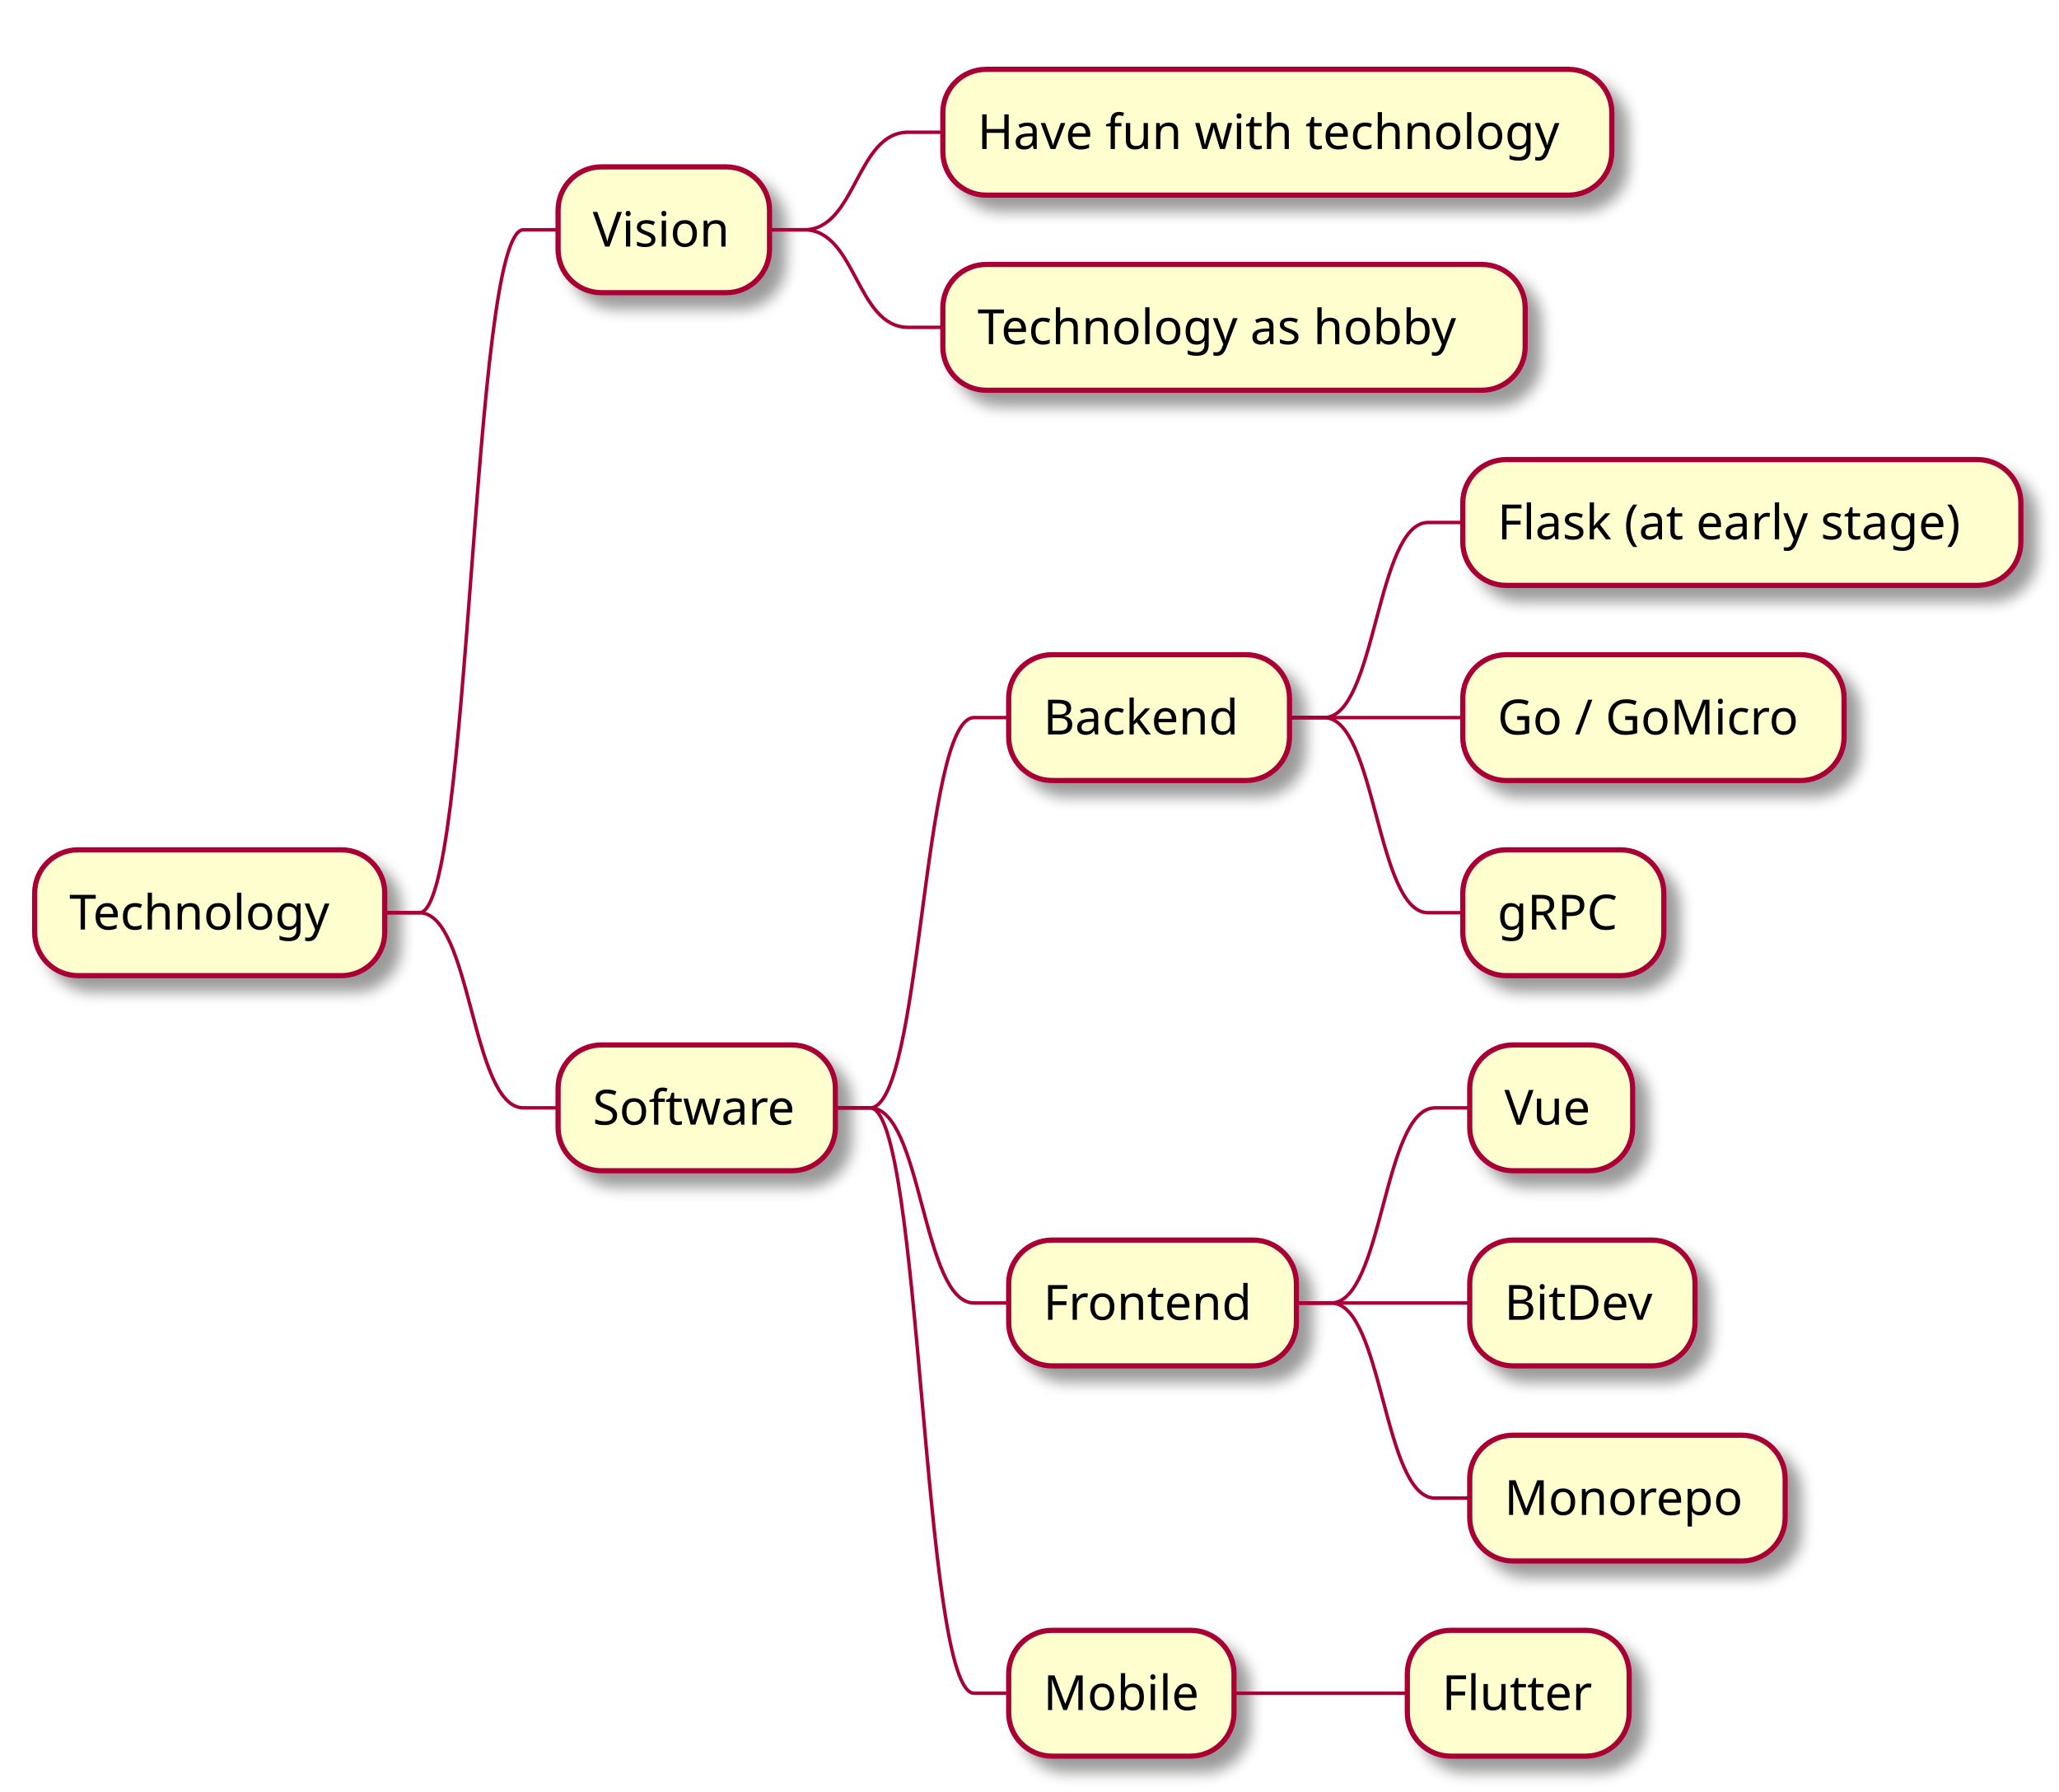
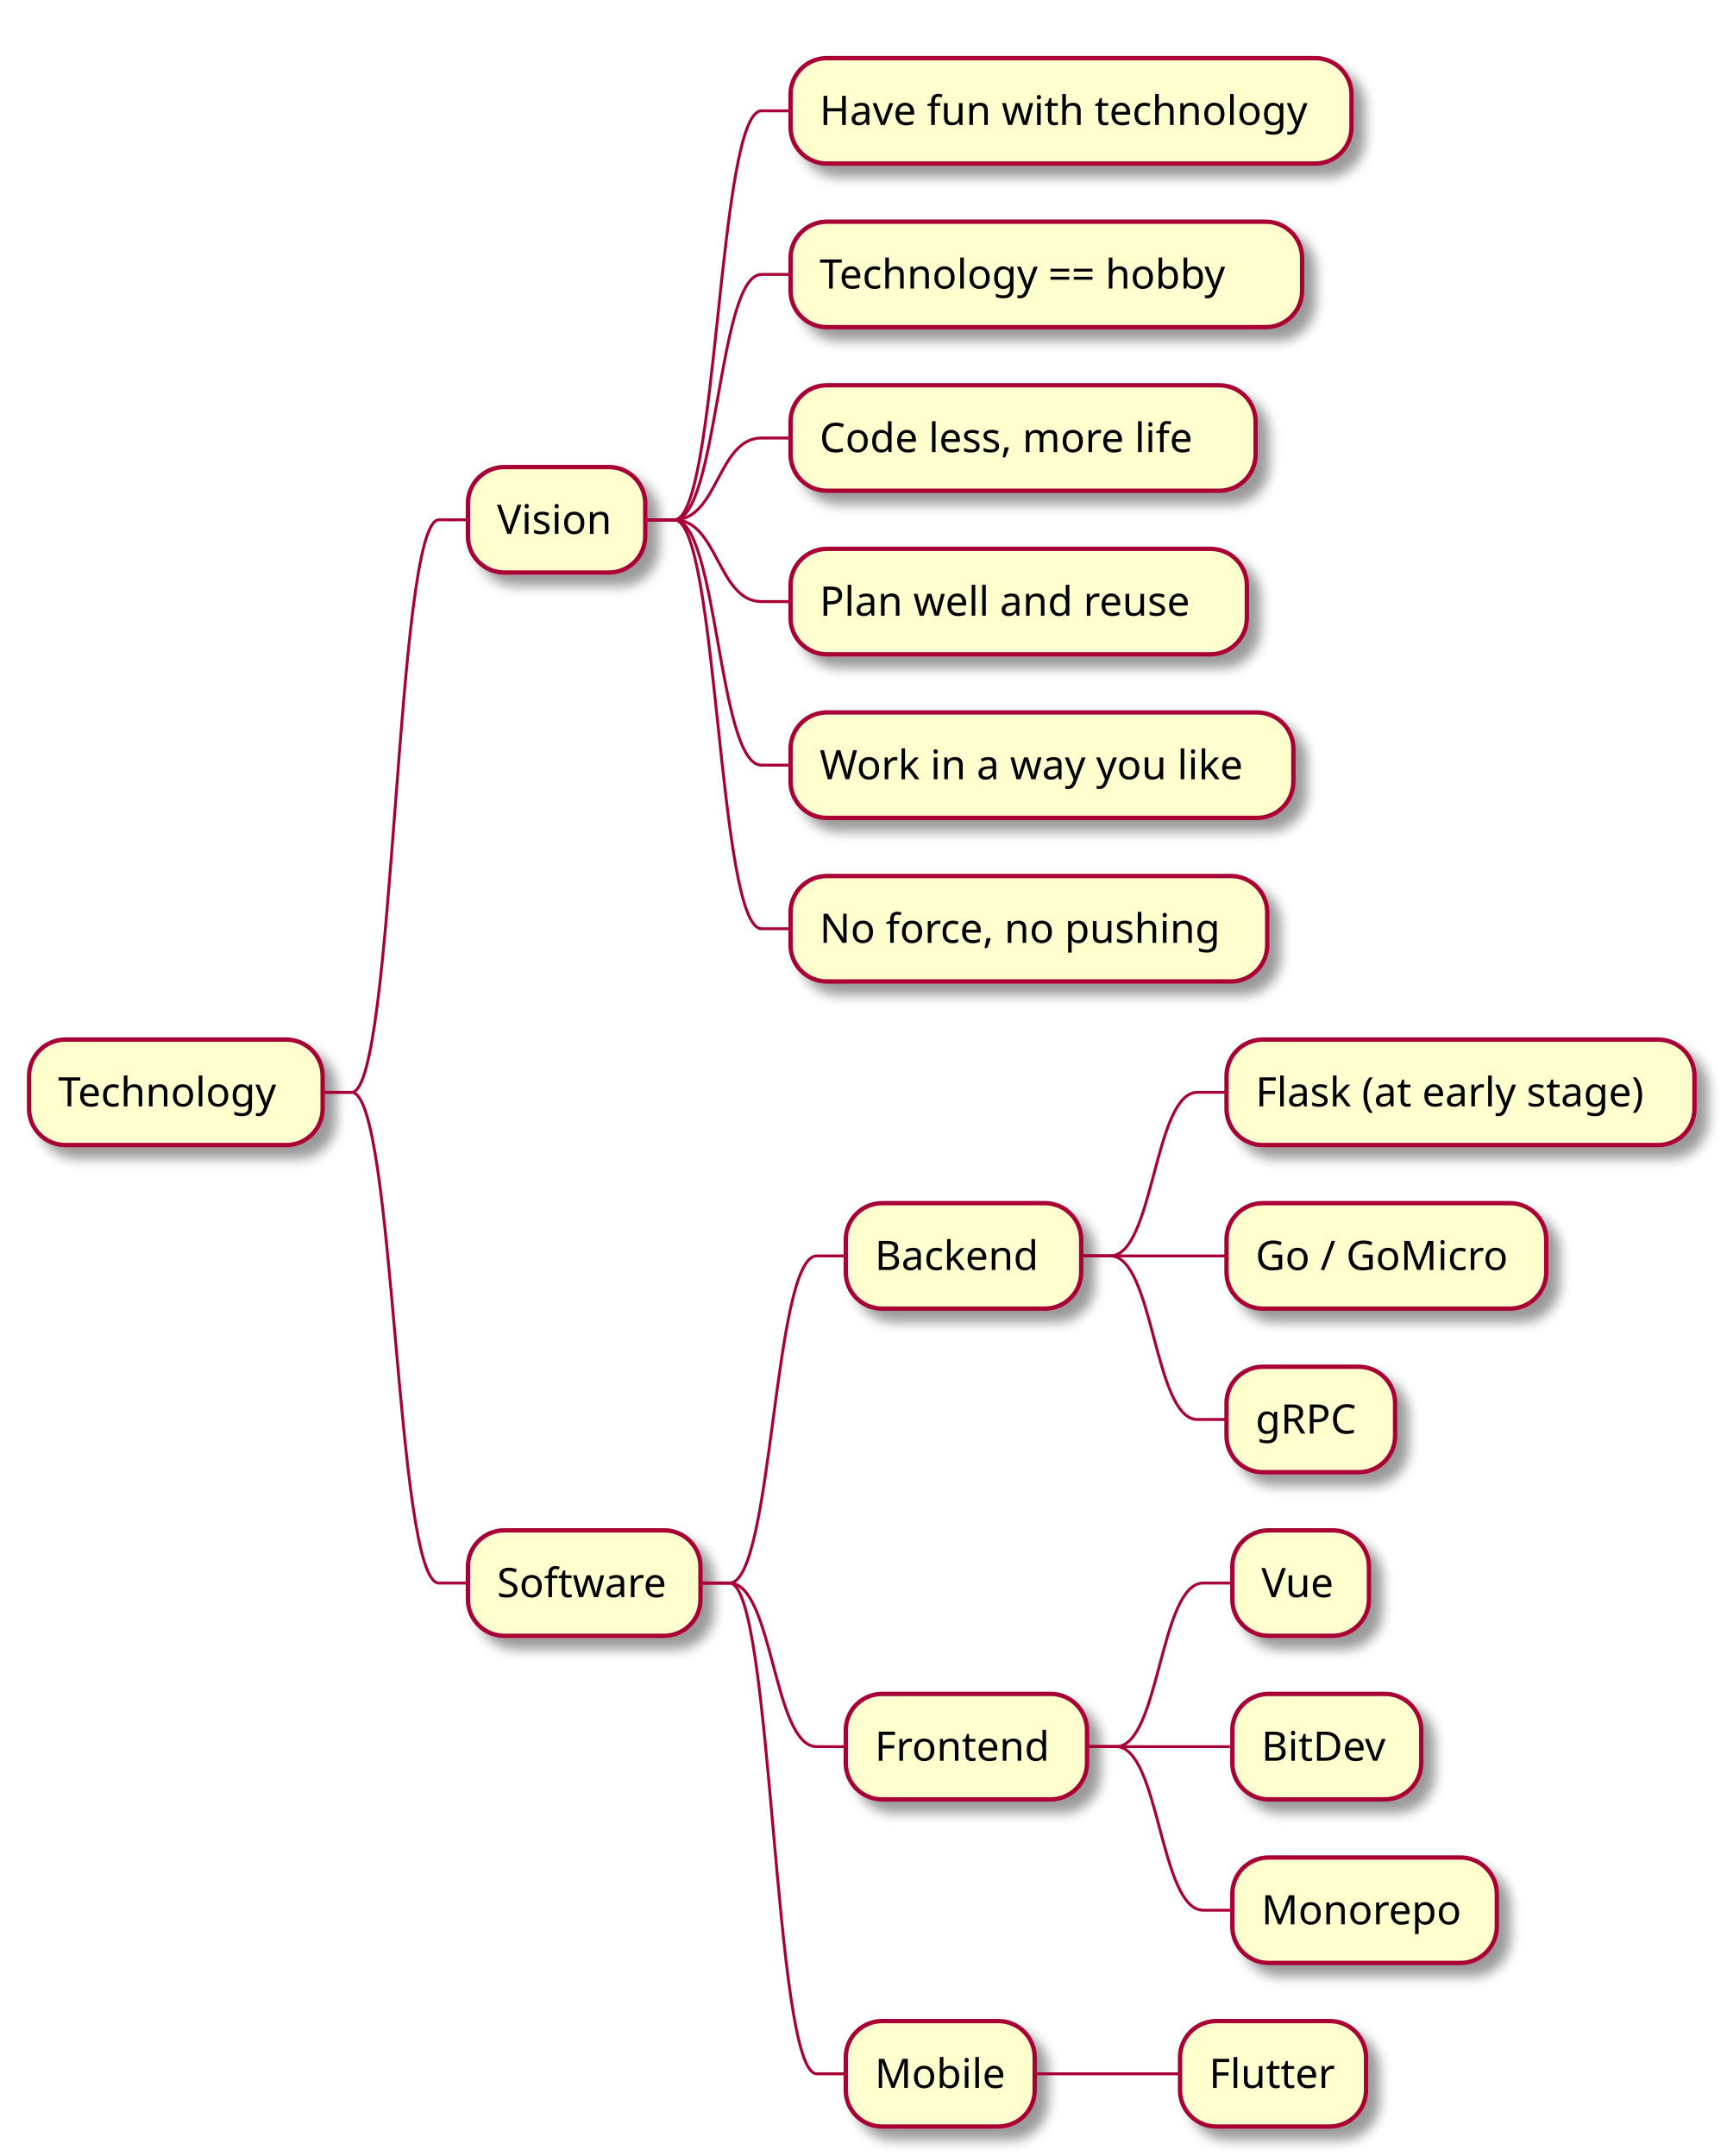
- <svg xmlns="http://www.w3.org/2000/svg" contentScriptType="application/ecmascript" contentStyleType="text/css" height="517px" preserveAspectRatio="none" style="width:594px;height:517px;" version="1.1" viewBox="0 0 594 517" width="594px" zoomAndPan="magnify">
+ <svg xmlns="http://www.w3.org/2000/svg" contentScriptType="application/ecmascript" contentStyleType="text/css" height="742px" preserveAspectRatio="none" style="width:594px;height:742px;" version="1.1" viewBox="0 0 594 742" width="594px" zoomAndPan="magnify">
  <defs>
-     <filter height="300%" id="f1lzwfn5irpi8v" width="300%" x="-1" y="-1">
+     <filter height="300%" id="f1gyzs8nagyz53" width="300%" x="-1" y="-1">
      <feGaussianBlur result="blurOut" stdDeviation="2.0" />
      <feColorMatrix in="blurOut" result="blurOut2" type="matrix" values="0 0 0 0 0 0 0 0 0 0 0 0 0 0 0 0 0 0 .4 0" />
      <feOffset dx="4.0" dy="4.0" in="blurOut2" result="blurOut3" />
      <feBlend in="SourceGraphic" in2="blurOut3" mode="normal" />
    </filter>
  </defs>
  <g>
-     <rect fill="#FEFECE" filter="url(#f1lzwfn5irpi8v)" height="36.297" rx="12.5" ry="12.5" style="stroke: #A80036; stroke-width: 1.5;" width="101" x="10" y="245.188" />
-     <text fill="#000000" font-family="sans-serif" font-size="14" lengthAdjust="spacingAndGlyphs" textLength="81" x="20" y="268.183">Technology</text>
-     <rect fill="#FEFECE" filter="url(#f1lzwfn5irpi8v)" height="36.297" rx="12.5" ry="12.5" style="stroke: #A80036; stroke-width: 1.5;" width="61" x="161" y="48.148" />
-     <text fill="#000000" font-family="sans-serif" font-size="14" lengthAdjust="spacingAndGlyphs" textLength="41" x="171" y="71.144">Vision</text>
-     <rect fill="#FEFECE" filter="url(#f1lzwfn5irpi8v)" height="36.297" rx="12.5" ry="12.5" style="stroke: #A80036; stroke-width: 1.5;" width="193" x="272" y="20" />
+     <rect fill="#FEFECE" filter="url(#f1gyzs8nagyz53)" height="36.297" rx="12.5" ry="12.5" style="stroke: #A80036; stroke-width: 1.5;" width="101" x="10" y="357.781" />
+     <text fill="#000000" font-family="sans-serif" font-size="14" lengthAdjust="spacingAndGlyphs" textLength="81" x="20" y="380.776">Technology</text>
+     <rect fill="#FEFECE" filter="url(#f1gyzs8nagyz53)" height="36.297" rx="12.5" ry="12.5" style="stroke: #A80036; stroke-width: 1.5;" width="61" x="161" y="160.742" />
+     <text fill="#000000" font-family="sans-serif" font-size="14" lengthAdjust="spacingAndGlyphs" textLength="41" x="171" y="183.737">Vision</text>
+     <rect fill="#FEFECE" filter="url(#f1gyzs8nagyz53)" height="36.297" rx="12.5" ry="12.5" style="stroke: #A80036; stroke-width: 1.5;" width="193" x="272" y="20" />
    <text fill="#000000" font-family="sans-serif" font-size="14" lengthAdjust="spacingAndGlyphs" textLength="173" x="282" y="42.995">Have fun with technology</text>
-     <path d="M222,66.297 L232,66.297 C247,66.297 247,38.148 262,38.148 L272,38.148 " fill="none" style="stroke: #A80036; stroke-width: 1.0;" />
-     <rect fill="#FEFECE" filter="url(#f1lzwfn5irpi8v)" height="36.297" rx="12.5" ry="12.5" style="stroke: #A80036; stroke-width: 1.5;" width="168" x="272" y="76.297" />
-     <text fill="#000000" font-family="sans-serif" font-size="14" lengthAdjust="spacingAndGlyphs" textLength="148" x="282" y="99.292">Technology as hobby</text>
-     <path d="M222,66.297 L232,66.297 C247,66.297 247,94.445 262,94.445 L272,94.445 " fill="none" style="stroke: #A80036; stroke-width: 1.0;" />
-     <path d="M111,263.336 L121,263.336 C136,263.336 136,66.297 151,66.297 L161,66.297 " fill="none" style="stroke: #A80036; stroke-width: 1.0;" />
-     <rect fill="#FEFECE" filter="url(#f1lzwfn5irpi8v)" height="36.297" rx="12.5" ry="12.5" style="stroke: #A80036; stroke-width: 1.5;" width="80" x="161" y="301.484" />
-     <text fill="#000000" font-family="sans-serif" font-size="14" lengthAdjust="spacingAndGlyphs" textLength="60" x="171" y="324.479">Software</text>
-     <rect fill="#FEFECE" filter="url(#f1lzwfn5irpi8v)" height="36.297" rx="12.5" ry="12.5" style="stroke: #A80036; stroke-width: 1.5;" width="81" x="291" y="188.891" />
-     <text fill="#000000" font-family="sans-serif" font-size="14" lengthAdjust="spacingAndGlyphs" textLength="61" x="301" y="211.886">Backend</text>
-     <rect fill="#FEFECE" filter="url(#f1lzwfn5irpi8v)" height="36.297" rx="12.5" ry="12.5" style="stroke: #A80036; stroke-width: 1.5;" width="161" x="422" y="132.594" />
-     <text fill="#000000" font-family="sans-serif" font-size="14" lengthAdjust="spacingAndGlyphs" textLength="141" x="432" y="155.589">Flask (at early stage)</text>
-     <path d="M372,207.039 L382,207.039 C397,207.039 397,150.742 412,150.742 L422,150.742 " fill="none" style="stroke: #A80036; stroke-width: 1.0;" />
-     <rect fill="#FEFECE" filter="url(#f1lzwfn5irpi8v)" height="36.297" rx="12.5" ry="12.5" style="stroke: #A80036; stroke-width: 1.5;" width="110" x="422" y="188.891" />
-     <text fill="#000000" font-family="sans-serif" font-size="14" lengthAdjust="spacingAndGlyphs" textLength="90" x="432" y="211.886">Go / GoMicro</text>
-     <path d="M372,207.039 L382,207.039 C397,207.039 397,207.039 412,207.039 L422,207.039 " fill="none" style="stroke: #A80036; stroke-width: 1.0;" />
-     <rect fill="#FEFECE" filter="url(#f1lzwfn5irpi8v)" height="36.297" rx="12.5" ry="12.5" style="stroke: #A80036; stroke-width: 1.5;" width="58" x="422" y="245.188" />
-     <text fill="#000000" font-family="sans-serif" font-size="14" lengthAdjust="spacingAndGlyphs" textLength="38" x="432" y="268.183">gRPC</text>
-     <path d="M372,207.039 L382,207.039 C397,207.039 397,263.336 412,263.336 L422,263.336 " fill="none" style="stroke: #A80036; stroke-width: 1.0;" />
-     <path d="M241,319.633 L251,319.633 C266,319.633 266,207.039 281,207.039 L291,207.039 " fill="none" style="stroke: #A80036; stroke-width: 1.0;" />
-     <rect fill="#FEFECE" filter="url(#f1lzwfn5irpi8v)" height="36.297" rx="12.5" ry="12.5" style="stroke: #A80036; stroke-width: 1.5;" width="83" x="291" y="357.781" />
-     <text fill="#000000" font-family="sans-serif" font-size="14" lengthAdjust="spacingAndGlyphs" textLength="63" x="301" y="380.776">Frontend</text>
-     <rect fill="#FEFECE" filter="url(#f1lzwfn5irpi8v)" height="36.297" rx="12.5" ry="12.5" style="stroke: #A80036; stroke-width: 1.5;" width="47" x="424" y="301.484" />
-     <text fill="#000000" font-family="sans-serif" font-size="14" lengthAdjust="spacingAndGlyphs" textLength="27" x="434" y="324.479">Vue</text>
-     <path d="M374,375.93 L384,375.93 C399,375.93 399,319.633 414,319.633 L424,319.633 " fill="none" style="stroke: #A80036; stroke-width: 1.0;" />
-     <rect fill="#FEFECE" filter="url(#f1lzwfn5irpi8v)" height="36.297" rx="12.5" ry="12.5" style="stroke: #A80036; stroke-width: 1.5;" width="65" x="424" y="357.781" />
-     <text fill="#000000" font-family="sans-serif" font-size="14" lengthAdjust="spacingAndGlyphs" textLength="45" x="434" y="380.776">BitDev</text>
-     <path d="M374,375.93 L384,375.93 C399,375.93 399,375.93 414,375.93 L424,375.93 " fill="none" style="stroke: #A80036; stroke-width: 1.0;" />
-     <rect fill="#FEFECE" filter="url(#f1lzwfn5irpi8v)" height="36.297" rx="12.5" ry="12.5" style="stroke: #A80036; stroke-width: 1.5;" width="91" x="424" y="414.078" />
-     <text fill="#000000" font-family="sans-serif" font-size="14" lengthAdjust="spacingAndGlyphs" textLength="71" x="434" y="437.073">Monorepo</text>
-     <path d="M374,375.93 L384,375.93 C399,375.93 399,432.227 414,432.227 L424,432.227 " fill="none" style="stroke: #A80036; stroke-width: 1.0;" />
-     <path d="M241,319.633 L251,319.633 C266,319.633 266,375.93 281,375.93 L291,375.93 " fill="none" style="stroke: #A80036; stroke-width: 1.0;" />
-     <rect fill="#FEFECE" filter="url(#f1lzwfn5irpi8v)" height="36.297" rx="12.5" ry="12.5" style="stroke: #A80036; stroke-width: 1.5;" width="65" x="291" y="470.375" />
-     <text fill="#000000" font-family="sans-serif" font-size="14" lengthAdjust="spacingAndGlyphs" textLength="45" x="301" y="493.37">Mobile</text>
-     <rect fill="#FEFECE" filter="url(#f1lzwfn5irpi8v)" height="36.297" rx="12.5" ry="12.5" style="stroke: #A80036; stroke-width: 1.5;" width="64" x="406" y="470.375" />
-     <text fill="#000000" font-family="sans-serif" font-size="14" lengthAdjust="spacingAndGlyphs" textLength="44" x="416" y="493.37">Flutter</text>
-     <path d="M356,488.523 L366,488.523 C381,488.523 381,488.523 396,488.523 L406,488.523 " fill="none" style="stroke: #A80036; stroke-width: 1.0;" />
-     <path d="M241,319.633 L251,319.633 C266,319.633 266,488.523 281,488.523 L291,488.523 " fill="none" style="stroke: #A80036; stroke-width: 1.0;" />
-     <path d="M111,263.336 L121,263.336 C136,263.336 136,319.633 151,319.633 L161,319.633 " fill="none" style="stroke: #A80036; stroke-width: 1.0;" />
+     <path d="M222,178.891 L232,178.891 C247,178.891 247,38.148 262,38.148 L272,38.148 " fill="none" style="stroke: #A80036; stroke-width: 1.0;" />
+     <rect fill="#FEFECE" filter="url(#f1gyzs8nagyz53)" height="36.297" rx="12.5" ry="12.5" style="stroke: #A80036; stroke-width: 1.5;" width="176" x="272" y="76.297" />
+     <text fill="#000000" font-family="sans-serif" font-size="14" lengthAdjust="spacingAndGlyphs" textLength="156" x="282" y="99.292">Technology == hobby</text>
+     <path d="M222,178.891 L232,178.891 C247,178.891 247,94.445 262,94.445 L272,94.445 " fill="none" style="stroke: #A80036; stroke-width: 1.0;" />
+     <rect fill="#FEFECE" filter="url(#f1gyzs8nagyz53)" height="36.297" rx="12.5" ry="12.5" style="stroke: #A80036; stroke-width: 1.5;" width="160" x="272" y="132.594" />
+     <text fill="#000000" font-family="sans-serif" font-size="14" lengthAdjust="spacingAndGlyphs" textLength="136" x="282" y="155.589">Code less, more life</text>
+     <path d="M222,178.891 L232,178.891 C247,178.891 247,150.742 262,150.742 L272,150.742 " fill="none" style="stroke: #A80036; stroke-width: 1.0;" />
+     <rect fill="#FEFECE" filter="url(#f1gyzs8nagyz53)" height="36.297" rx="12.5" ry="12.5" style="stroke: #A80036; stroke-width: 1.5;" width="157" x="272" y="188.891" />
+     <text fill="#000000" font-family="sans-serif" font-size="14" lengthAdjust="spacingAndGlyphs" textLength="133" x="282" y="211.886">Plan well and reuse</text>
+     <path d="M222,178.891 L232,178.891 C247,178.891 247,207.039 262,207.039 L272,207.039 " fill="none" style="stroke: #A80036; stroke-width: 1.0;" />
+     <rect fill="#FEFECE" filter="url(#f1gyzs8nagyz53)" height="36.297" rx="12.5" ry="12.5" style="stroke: #A80036; stroke-width: 1.5;" width="173" x="272" y="245.188" />
+     <text fill="#000000" font-family="sans-serif" font-size="14" lengthAdjust="spacingAndGlyphs" textLength="149" x="282" y="268.183">Work in a way you like</text>
+     <path d="M222,178.891 L232,178.891 C247,178.891 247,263.336 262,263.336 L272,263.336 " fill="none" style="stroke: #A80036; stroke-width: 1.0;" />
+     <rect fill="#FEFECE" filter="url(#f1gyzs8nagyz53)" height="36.297" rx="12.5" ry="12.5" style="stroke: #A80036; stroke-width: 1.5;" width="164" x="272" y="301.484" />
+     <text fill="#000000" font-family="sans-serif" font-size="14" lengthAdjust="spacingAndGlyphs" textLength="144" x="282" y="324.479">No force, no pushing</text>
+     <path d="M222,178.891 L232,178.891 C247,178.891 247,319.633 262,319.633 L272,319.633 " fill="none" style="stroke: #A80036; stroke-width: 1.0;" />
+     <path d="M111,375.93 L121,375.93 C136,375.93 136,178.891 151,178.891 L161,178.891 " fill="none" style="stroke: #A80036; stroke-width: 1.0;" />
+     <rect fill="#FEFECE" filter="url(#f1gyzs8nagyz53)" height="36.297" rx="12.5" ry="12.5" style="stroke: #A80036; stroke-width: 1.5;" width="80" x="161" y="526.672" />
+     <text fill="#000000" font-family="sans-serif" font-size="14" lengthAdjust="spacingAndGlyphs" textLength="60" x="171" y="549.667">Software</text>
+     <rect fill="#FEFECE" filter="url(#f1gyzs8nagyz53)" height="36.297" rx="12.5" ry="12.5" style="stroke: #A80036; stroke-width: 1.5;" width="81" x="291" y="414.078" />
+     <text fill="#000000" font-family="sans-serif" font-size="14" lengthAdjust="spacingAndGlyphs" textLength="61" x="301" y="437.073">Backend</text>
+     <rect fill="#FEFECE" filter="url(#f1gyzs8nagyz53)" height="36.297" rx="12.5" ry="12.5" style="stroke: #A80036; stroke-width: 1.5;" width="161" x="422" y="357.781" />
+     <text fill="#000000" font-family="sans-serif" font-size="14" lengthAdjust="spacingAndGlyphs" textLength="141" x="432" y="380.776">Flask (at early stage)</text>
+     <path d="M372,432.227 L382,432.227 C397,432.227 397,375.93 412,375.93 L422,375.93 " fill="none" style="stroke: #A80036; stroke-width: 1.0;" />
+     <rect fill="#FEFECE" filter="url(#f1gyzs8nagyz53)" height="36.297" rx="12.5" ry="12.5" style="stroke: #A80036; stroke-width: 1.5;" width="110" x="422" y="414.078" />
+     <text fill="#000000" font-family="sans-serif" font-size="14" lengthAdjust="spacingAndGlyphs" textLength="90" x="432" y="437.073">Go / GoMicro</text>
+     <path d="M372,432.227 L382,432.227 C397,432.227 397,432.227 412,432.227 L422,432.227 " fill="none" style="stroke: #A80036; stroke-width: 1.0;" />
+     <rect fill="#FEFECE" filter="url(#f1gyzs8nagyz53)" height="36.297" rx="12.5" ry="12.5" style="stroke: #A80036; stroke-width: 1.5;" width="58" x="422" y="470.375" />
+     <text fill="#000000" font-family="sans-serif" font-size="14" lengthAdjust="spacingAndGlyphs" textLength="38" x="432" y="493.37">gRPC</text>
+     <path d="M372,432.227 L382,432.227 C397,432.227 397,488.523 412,488.523 L422,488.523 " fill="none" style="stroke: #A80036; stroke-width: 1.0;" />
+     <path d="M241,544.82 L251,544.82 C266,544.82 266,432.227 281,432.227 L291,432.227 " fill="none" style="stroke: #A80036; stroke-width: 1.0;" />
+     <rect fill="#FEFECE" filter="url(#f1gyzs8nagyz53)" height="36.297" rx="12.5" ry="12.5" style="stroke: #A80036; stroke-width: 1.5;" width="83" x="291" y="582.969" />
+     <text fill="#000000" font-family="sans-serif" font-size="14" lengthAdjust="spacingAndGlyphs" textLength="63" x="301" y="605.964">Frontend</text>
+     <rect fill="#FEFECE" filter="url(#f1gyzs8nagyz53)" height="36.297" rx="12.5" ry="12.5" style="stroke: #A80036; stroke-width: 1.5;" width="47" x="424" y="526.672" />
+     <text fill="#000000" font-family="sans-serif" font-size="14" lengthAdjust="spacingAndGlyphs" textLength="27" x="434" y="549.667">Vue</text>
+     <path d="M374,601.117 L384,601.117 C399,601.117 399,544.82 414,544.82 L424,544.82 " fill="none" style="stroke: #A80036; stroke-width: 1.0;" />
+     <rect fill="#FEFECE" filter="url(#f1gyzs8nagyz53)" height="36.297" rx="12.5" ry="12.5" style="stroke: #A80036; stroke-width: 1.5;" width="65" x="424" y="582.969" />
+     <text fill="#000000" font-family="sans-serif" font-size="14" lengthAdjust="spacingAndGlyphs" textLength="45" x="434" y="605.964">BitDev</text>
+     <path d="M374,601.117 L384,601.117 C399,601.117 399,601.117 414,601.117 L424,601.117 " fill="none" style="stroke: #A80036; stroke-width: 1.0;" />
+     <rect fill="#FEFECE" filter="url(#f1gyzs8nagyz53)" height="36.297" rx="12.5" ry="12.5" style="stroke: #A80036; stroke-width: 1.5;" width="91" x="424" y="639.266" />
+     <text fill="#000000" font-family="sans-serif" font-size="14" lengthAdjust="spacingAndGlyphs" textLength="71" x="434" y="662.261">Monorepo</text>
+     <path d="M374,601.117 L384,601.117 C399,601.117 399,657.414 414,657.414 L424,657.414 " fill="none" style="stroke: #A80036; stroke-width: 1.0;" />
+     <path d="M241,544.82 L251,544.82 C266,544.82 266,601.117 281,601.117 L291,601.117 " fill="none" style="stroke: #A80036; stroke-width: 1.0;" />
+     <rect fill="#FEFECE" filter="url(#f1gyzs8nagyz53)" height="36.297" rx="12.5" ry="12.5" style="stroke: #A80036; stroke-width: 1.5;" width="65" x="291" y="695.562" />
+     <text fill="#000000" font-family="sans-serif" font-size="14" lengthAdjust="spacingAndGlyphs" textLength="45" x="301" y="718.558">Mobile</text>
+     <rect fill="#FEFECE" filter="url(#f1gyzs8nagyz53)" height="36.297" rx="12.5" ry="12.5" style="stroke: #A80036; stroke-width: 1.5;" width="64" x="406" y="695.562" />
+     <text fill="#000000" font-family="sans-serif" font-size="14" lengthAdjust="spacingAndGlyphs" textLength="44" x="416" y="718.558">Flutter</text>
+     <path d="M356,713.711 L366,713.711 C381,713.711 381,713.711 396,713.711 L406,713.711 " fill="none" style="stroke: #A80036; stroke-width: 1.0;" />
+     <path d="M241,544.82 L251,544.82 C266,544.82 266,713.711 281,713.711 L291,713.711 " fill="none" style="stroke: #A80036; stroke-width: 1.0;" />
+     <path d="M111,375.93 L121,375.93 C136,375.93 136,544.82 151,544.82 L161,544.82 " fill="none" style="stroke: #A80036; stroke-width: 1.0;" />
  </g>
</svg>
